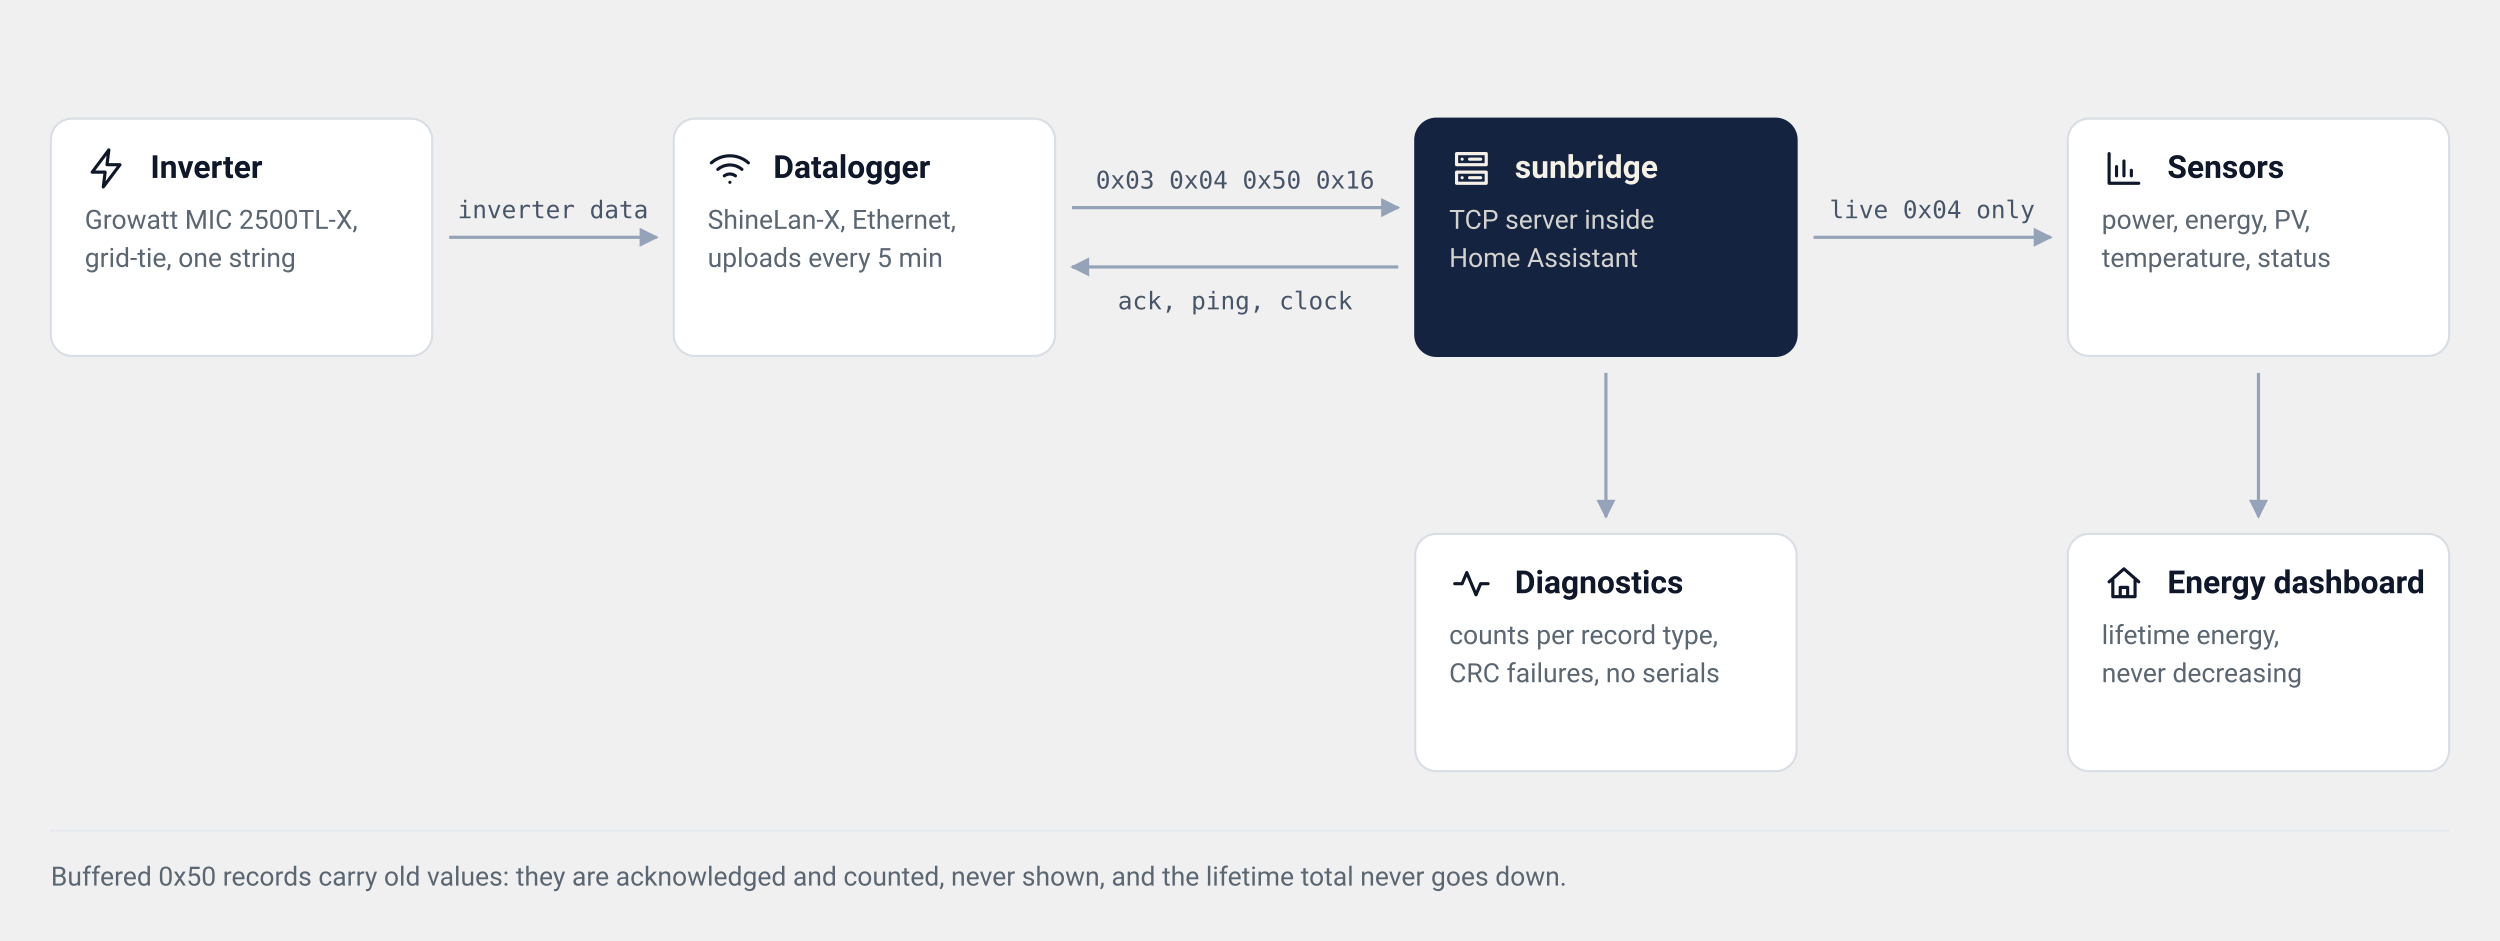
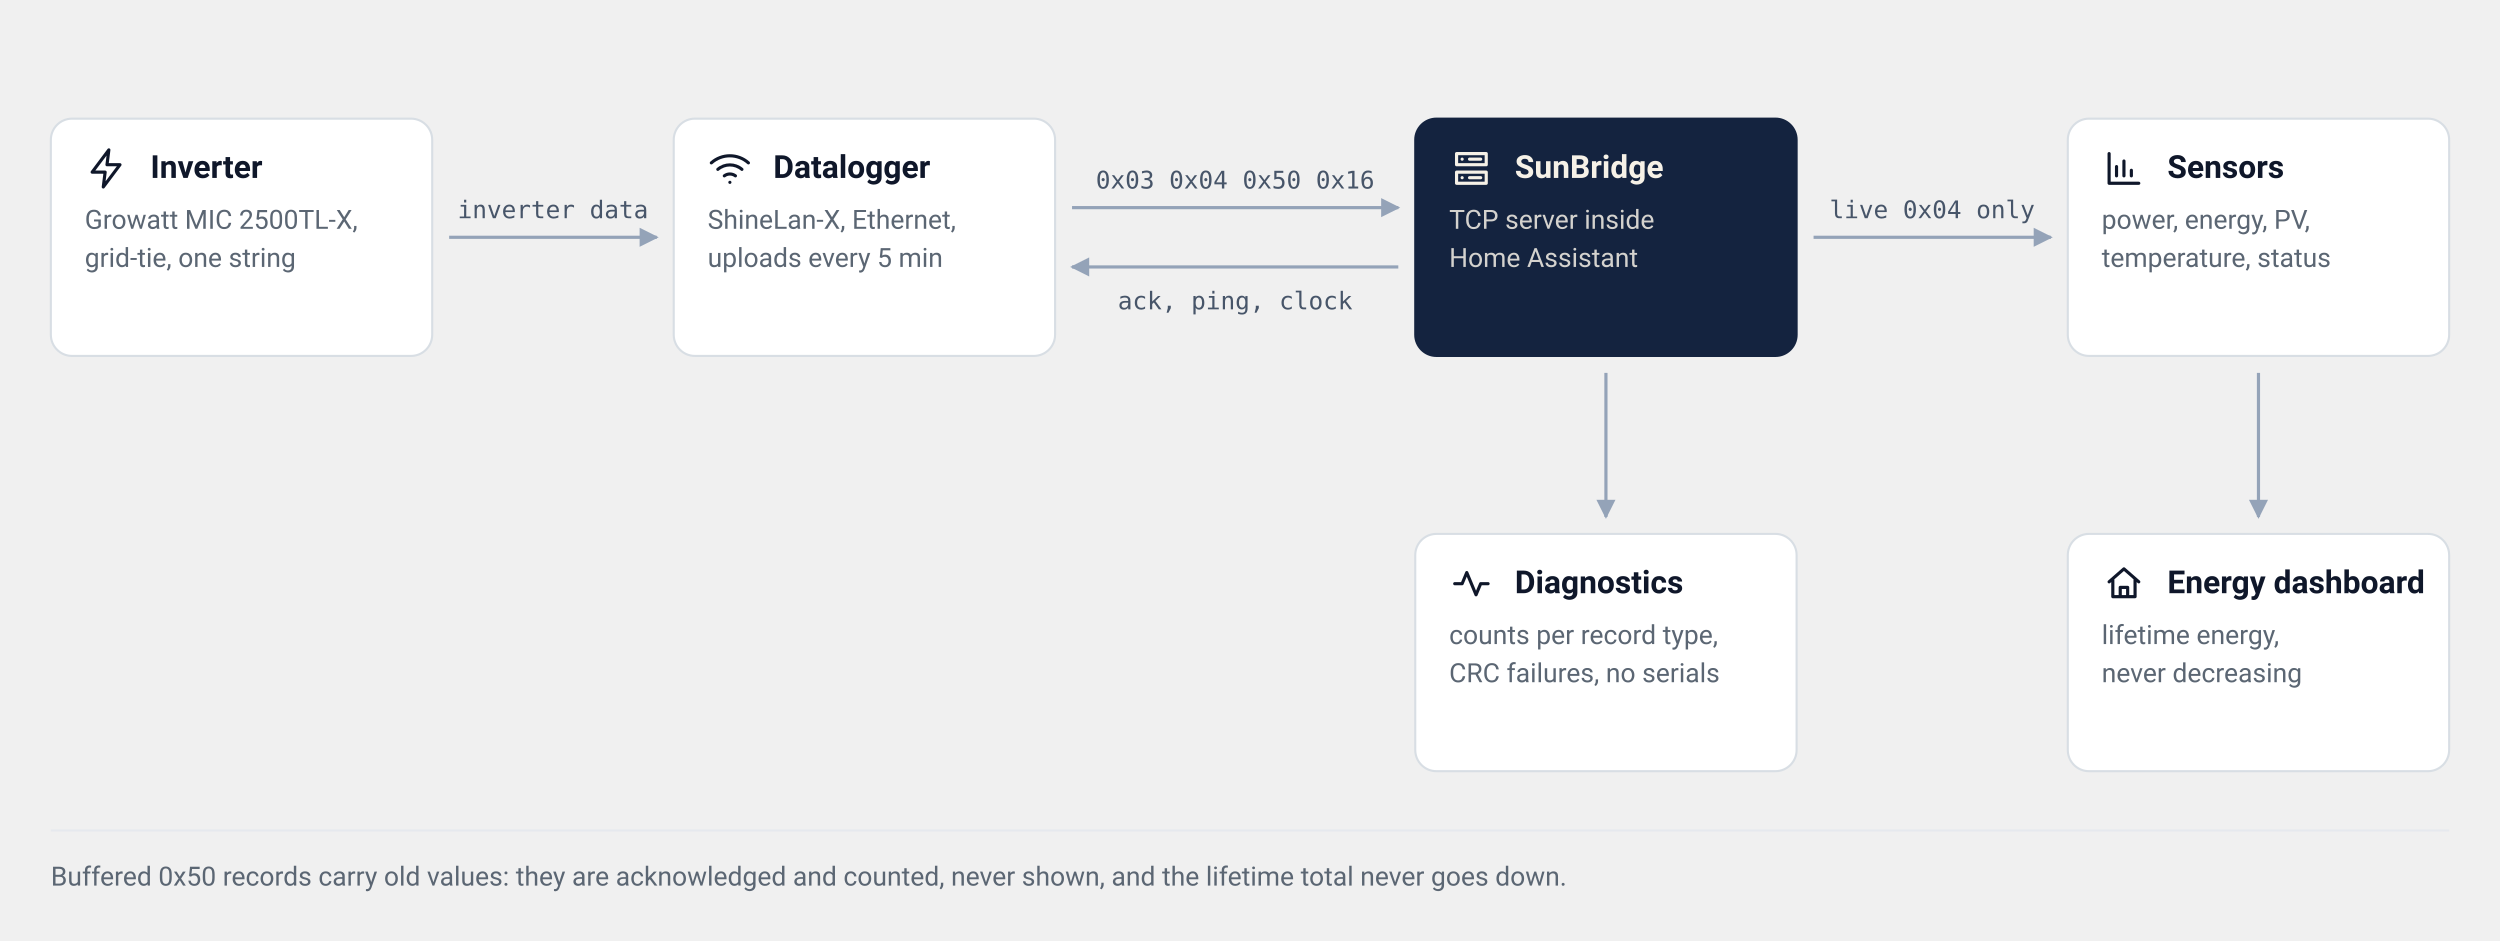
- <svg xmlns="http://www.w3.org/2000/svg" viewBox="0 0 1180 444" width="1180" height="444" role="img" aria-label="The inverter's data reaches the ShineLan-X datalogger, which uploads records over TCP port 5279 to sunbridge inside Home Assistant; sunbridge acknowledges its announce and data records, echoes its pings, sets the datalogger's clock, and turns live records into sensors for the Energy dashboard.">
+ <svg xmlns="http://www.w3.org/2000/svg" viewBox="0 0 1180 444" width="1180" height="444" role="img" aria-label="The inverter's data reaches the ShineLan-X datalogger, which uploads records over TCP port 5279 to SunBridge inside Home Assistant; SunBridge acknowledges its announce and data records, echoes its pings, sets the datalogger's clock, and turns live records into sensors for the Energy dashboard.">
  <defs>
    <marker id="a" viewBox="0 0 10 10" refX="9" refY="5" markerWidth="6" markerHeight="6" orient="auto-start-reverse">
      <path d="M0 0 10 5 0 10z" fill="#94a3b8" />
    </marker>
    <marker id="b" viewBox="0 0 10 10" refX="1" refY="5" markerWidth="6" markerHeight="6" orient="auto">
      <path d="M10 0 0 5 10 10z" fill="#94a3b8" />
    </marker>
  </defs>
  <rect x="24" y="56" width="180" height="112" rx="10" fill="#ffffff" stroke="#d8dee4" stroke-width="1" />
  <g transform="translate(40.0,69.0) scale(0.875)" fill="none" stroke="#0f172a" stroke-width="1.7" stroke-linecap="round" stroke-linejoin="round">
    <path d="M13 2 4 14h7l-1 8 9-12h-7z" />
  </g>
  <text x="71.0" y="84.0" font-family="system-ui,-apple-system,'Segoe UI',Roboto,Helvetica,Arial,sans-serif" font-size="15" fill="#0f172a" text-anchor="start" font-weight="600">Inverter</text>
  <text x="40.0" y="108.0" font-family="system-ui,-apple-system,'Segoe UI',Roboto,Helvetica,Arial,sans-serif" font-size="12.5" fill="#5b6673" text-anchor="start">Growatt MIC 2500TL-X,</text>
  <text x="40.0" y="126.0" font-family="system-ui,-apple-system,'Segoe UI',Roboto,Helvetica,Arial,sans-serif" font-size="12.5" fill="#5b6673" text-anchor="start">grid-tie, one string</text>
  <rect x="318" y="56" width="180" height="112" rx="10" fill="#ffffff" stroke="#d8dee4" stroke-width="1" />
  <g transform="translate(334.0,69.0) scale(0.875)" fill="none" stroke="#0f172a" stroke-width="1.7" stroke-linecap="round" stroke-linejoin="round">
    <path d="M2 9a15 15 0 0 1 20 0 M5.5 12.5a10 10 0 0 1 13 0 M9 16a5 5 0 0 1 6 0 M12 19.5h.01" />
  </g>
  <text x="365.0" y="84.0" font-family="system-ui,-apple-system,'Segoe UI',Roboto,Helvetica,Arial,sans-serif" font-size="15" fill="#0f172a" text-anchor="start" font-weight="600">Datalogger</text>
  <text x="334.0" y="108.0" font-family="system-ui,-apple-system,'Segoe UI',Roboto,Helvetica,Arial,sans-serif" font-size="12.5" fill="#5b6673" text-anchor="start">ShineLan-X, Ethernet,</text>
  <text x="334.0" y="126.0" font-family="system-ui,-apple-system,'Segoe UI',Roboto,Helvetica,Arial,sans-serif" font-size="12.5" fill="#5b6673" text-anchor="start">uploads every 5 min</text>
  <rect x="668" y="56" width="180" height="112" rx="10" fill="#14233F" stroke="#14233F" stroke-width="1" />
  <g transform="translate(684.0,69.0) scale(0.875)" fill="none" stroke="#F6F1E7" stroke-width="1.7" stroke-linecap="round" stroke-linejoin="round">
    <path d="M4 4h16v6H4z M4 14h16v6H4z M7 7h.01 M7 17h.01 M11 7h6 M11 17h6" />
  </g>
-   <text x="715.0" y="84.0" font-family="system-ui,-apple-system,'Segoe UI',Roboto,Helvetica,Arial,sans-serif" font-size="15" fill="#F6F1E7" text-anchor="start" font-weight="600">sunbridge</text>
+   <text x="715.0" y="84.0" font-family="system-ui,-apple-system,'Segoe UI',Roboto,Helvetica,Arial,sans-serif" font-size="15" fill="#F6F1E7" text-anchor="start" font-weight="600">SunBridge</text>
  <text x="684.0" y="108.0" font-family="system-ui,-apple-system,'Segoe UI',Roboto,Helvetica,Arial,sans-serif" font-size="12.5" fill="#F6F1E7" text-anchor="start" opacity="0.85">TCP server inside</text>
  <text x="684.0" y="126.0" font-family="system-ui,-apple-system,'Segoe UI',Roboto,Helvetica,Arial,sans-serif" font-size="12.5" fill="#F6F1E7" text-anchor="start" opacity="0.85">Home Assistant</text>
  <rect x="976" y="56" width="180" height="112" rx="10" fill="#ffffff" stroke="#d8dee4" stroke-width="1" />
  <g transform="translate(992.0,69.0) scale(0.875)" fill="none" stroke="#0f172a" stroke-width="1.7" stroke-linecap="round" stroke-linejoin="round">
    <path d="M4 20V4 M4 20h16 M8 16v-5 M12 16V8 M16 16v-3" />
  </g>
  <text x="1023.0" y="84.0" font-family="system-ui,-apple-system,'Segoe UI',Roboto,Helvetica,Arial,sans-serif" font-size="15" fill="#0f172a" text-anchor="start" font-weight="600">Sensors</text>
  <text x="992.0" y="108.0" font-family="system-ui,-apple-system,'Segoe UI',Roboto,Helvetica,Arial,sans-serif" font-size="12.5" fill="#5b6673" text-anchor="start">power, energy, PV,</text>
  <text x="992.0" y="126.0" font-family="system-ui,-apple-system,'Segoe UI',Roboto,Helvetica,Arial,sans-serif" font-size="12.5" fill="#5b6673" text-anchor="start">temperature, status</text>
  <rect x="668" y="252" width="180" height="112" rx="10" fill="#ffffff" stroke="#d8dee4" stroke-width="1" />
  <g transform="translate(684.0,265.0) scale(0.875)" fill="none" stroke="#0f172a" stroke-width="1.7" stroke-linecap="round" stroke-linejoin="round">
    <path d="M3 12h4l2.5-6 5 12 2.5-6h4" />
  </g>
  <text x="715.0" y="280.0" font-family="system-ui,-apple-system,'Segoe UI',Roboto,Helvetica,Arial,sans-serif" font-size="15" fill="#0f172a" text-anchor="start" font-weight="600">Diagnostics</text>
  <text x="684.0" y="304.0" font-family="system-ui,-apple-system,'Segoe UI',Roboto,Helvetica,Arial,sans-serif" font-size="12.5" fill="#5b6673" text-anchor="start">counts per record type,</text>
  <text x="684.0" y="322.0" font-family="system-ui,-apple-system,'Segoe UI',Roboto,Helvetica,Arial,sans-serif" font-size="12.5" fill="#5b6673" text-anchor="start">CRC failures, no serials</text>
  <rect x="976" y="252" width="180" height="112" rx="10" fill="#ffffff" stroke="#d8dee4" stroke-width="1" />
  <g transform="translate(992.0,265.0) scale(0.875)" fill="none" stroke="#0f172a" stroke-width="1.7" stroke-linecap="round" stroke-linejoin="round">
    <path d="M4 11 12 4l8 7 M6 10v9h12v-9 M10 19v-5h4v5" />
  </g>
  <text x="1023.0" y="280.0" font-family="system-ui,-apple-system,'Segoe UI',Roboto,Helvetica,Arial,sans-serif" font-size="15" fill="#0f172a" text-anchor="start" font-weight="600">Energy dashboard</text>
  <text x="992.0" y="304.0" font-family="system-ui,-apple-system,'Segoe UI',Roboto,Helvetica,Arial,sans-serif" font-size="12.5" fill="#5b6673" text-anchor="start">lifetime energy,</text>
  <text x="992.0" y="322.0" font-family="system-ui,-apple-system,'Segoe UI',Roboto,Helvetica,Arial,sans-serif" font-size="12.5" fill="#5b6673" text-anchor="start">never decreasing</text>
  <polyline points="212,112.0 310,112.0" fill="none" stroke="#94a3b8" stroke-width="1.5" marker-end="url(#a)" />
  <text x="261.0" y="103.0" font-family="ui-monospace,SFMono-Regular,'SF Mono',Menlo,Consolas,monospace" font-size="11.5" fill="#475569" text-anchor="middle">inverter data</text>
  <polyline points="506,98.0 660,98.0" fill="none" stroke="#94a3b8" stroke-width="1.5" marker-end="url(#a)" />
  <text x="583.0" y="89.0" font-family="ui-monospace,SFMono-Regular,'SF Mono',Menlo,Consolas,monospace" font-size="11.5" fill="#475569" text-anchor="middle">0x03 0x04 0x50 0x16</text>
  <polyline points="660,126.0 506,126.0" fill="none" stroke="#94a3b8" stroke-width="1.5" marker-end="url(#a)" />
  <text x="583.0" y="146.0" font-family="ui-monospace,SFMono-Regular,'SF Mono',Menlo,Consolas,monospace" font-size="11.5" fill="#475569" text-anchor="middle">ack, ping, clock</text>
  <polyline points="856,112.0 968,112.0" fill="none" stroke="#94a3b8" stroke-width="1.5" marker-end="url(#a)" />
  <text x="912.0" y="103.0" font-family="ui-monospace,SFMono-Regular,'SF Mono',Menlo,Consolas,monospace" font-size="11.5" fill="#475569" text-anchor="middle">live 0x04 only</text>
  <polyline points="758.0,176 758.0,244" fill="none" stroke="#94a3b8" stroke-width="1.5" marker-end="url(#a)" />
  <polyline points="1066.0,176 1066.0,244" fill="none" stroke="#94a3b8" stroke-width="1.5" marker-end="url(#a)" />
  <line x1="24" y1="392" x2="1156" y2="392" stroke="#e6e9ee" stroke-width="1" />
  <text x="24.0" y="418.0" font-family="system-ui,-apple-system,'Segoe UI',Roboto,Helvetica,Arial,sans-serif" font-size="12.5" fill="#5b6673" text-anchor="start">Buffered 0x50 records carry old values: they are acknowledged and counted, never shown, and the lifetime total never goes down.</text>
</svg>
